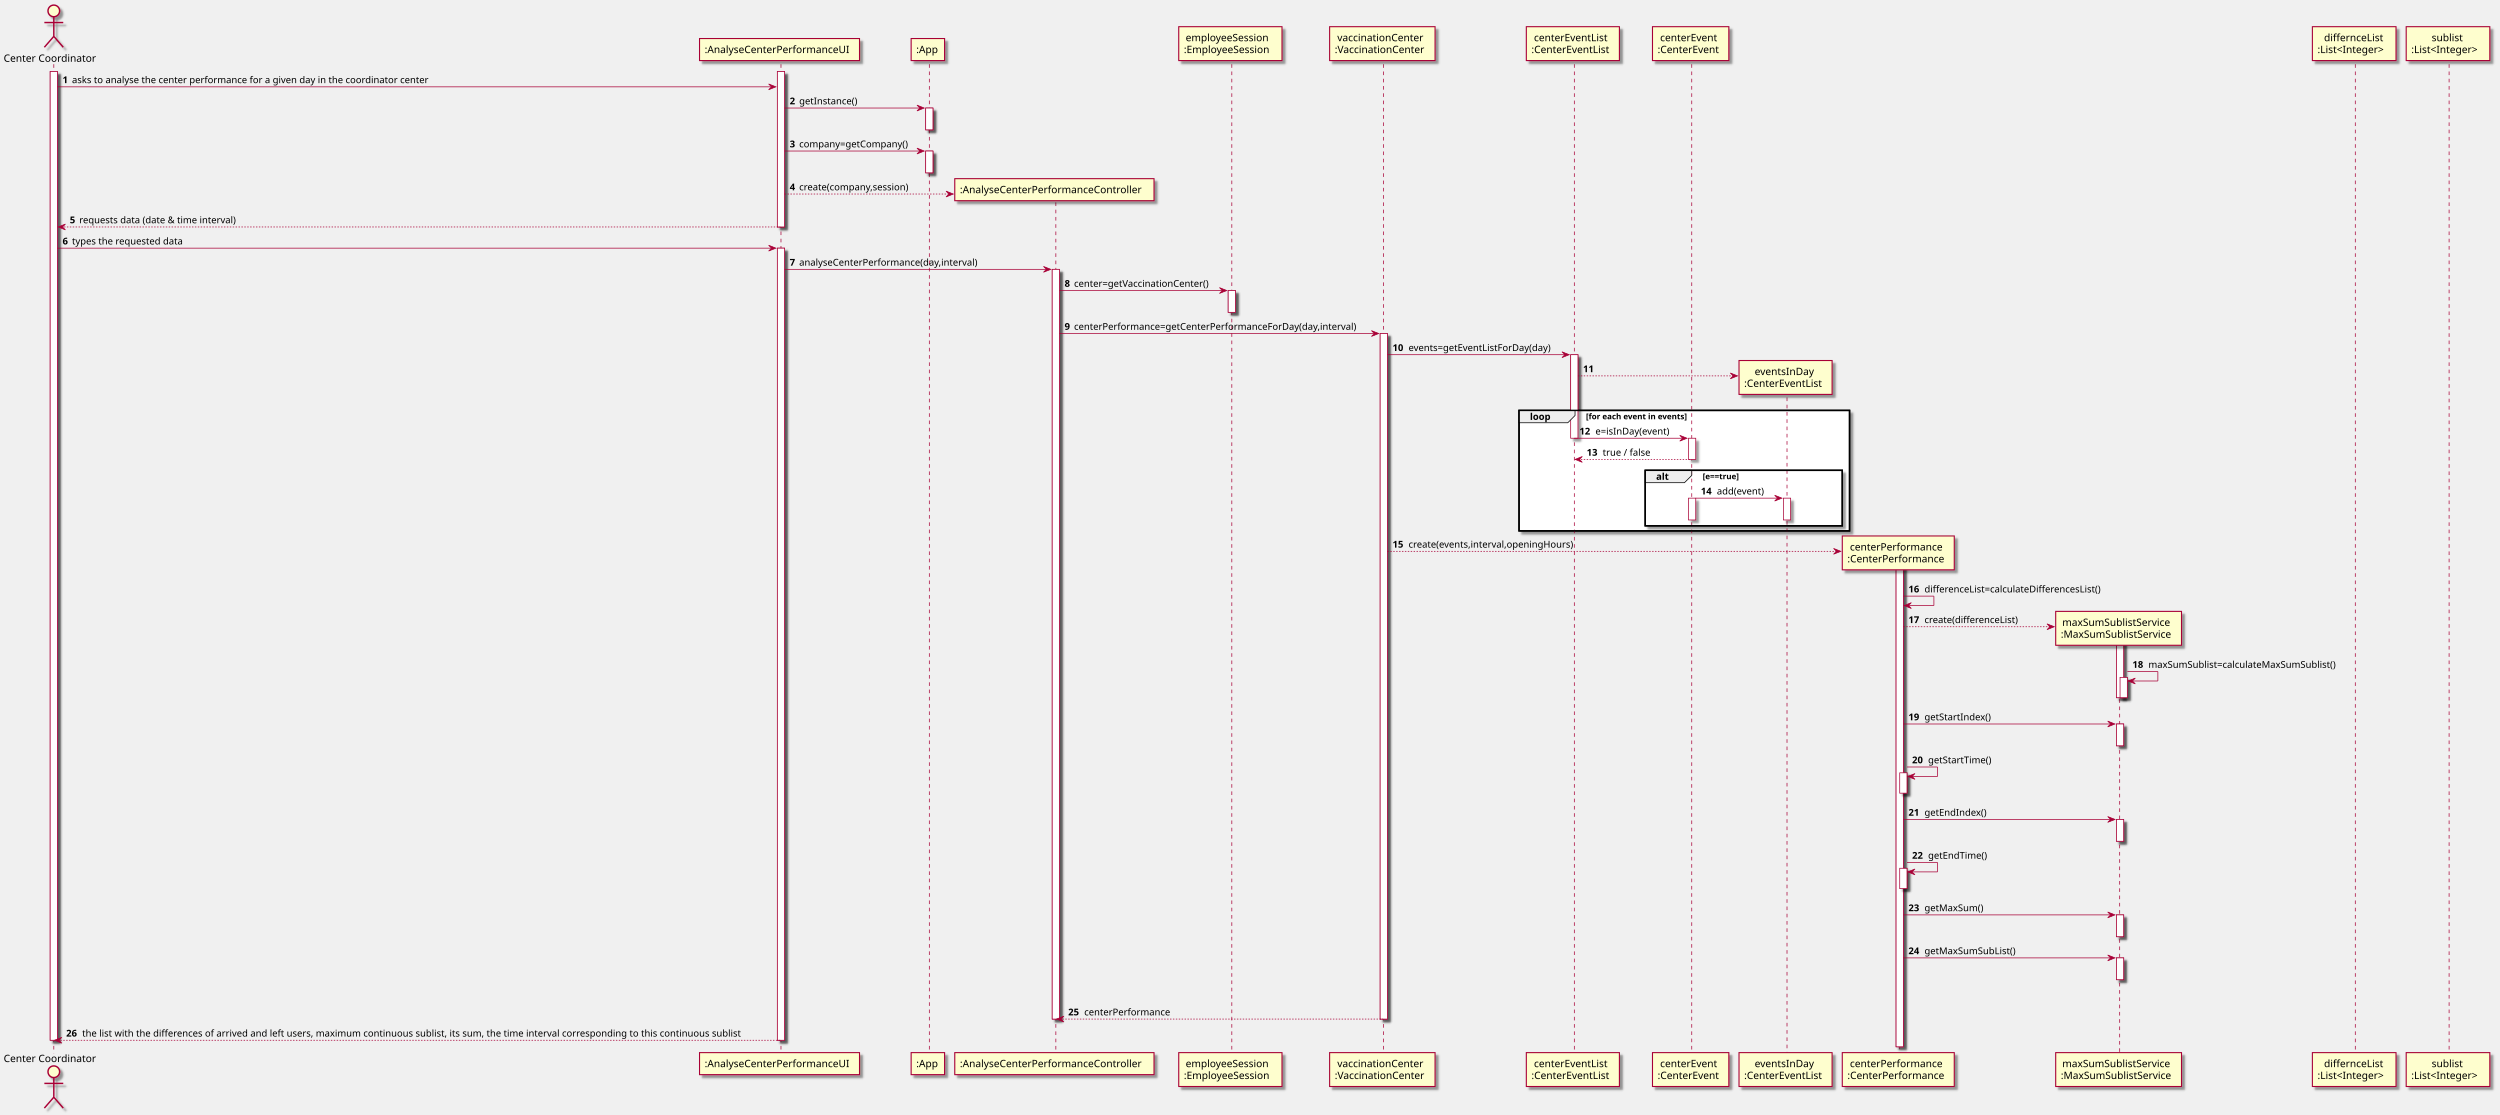
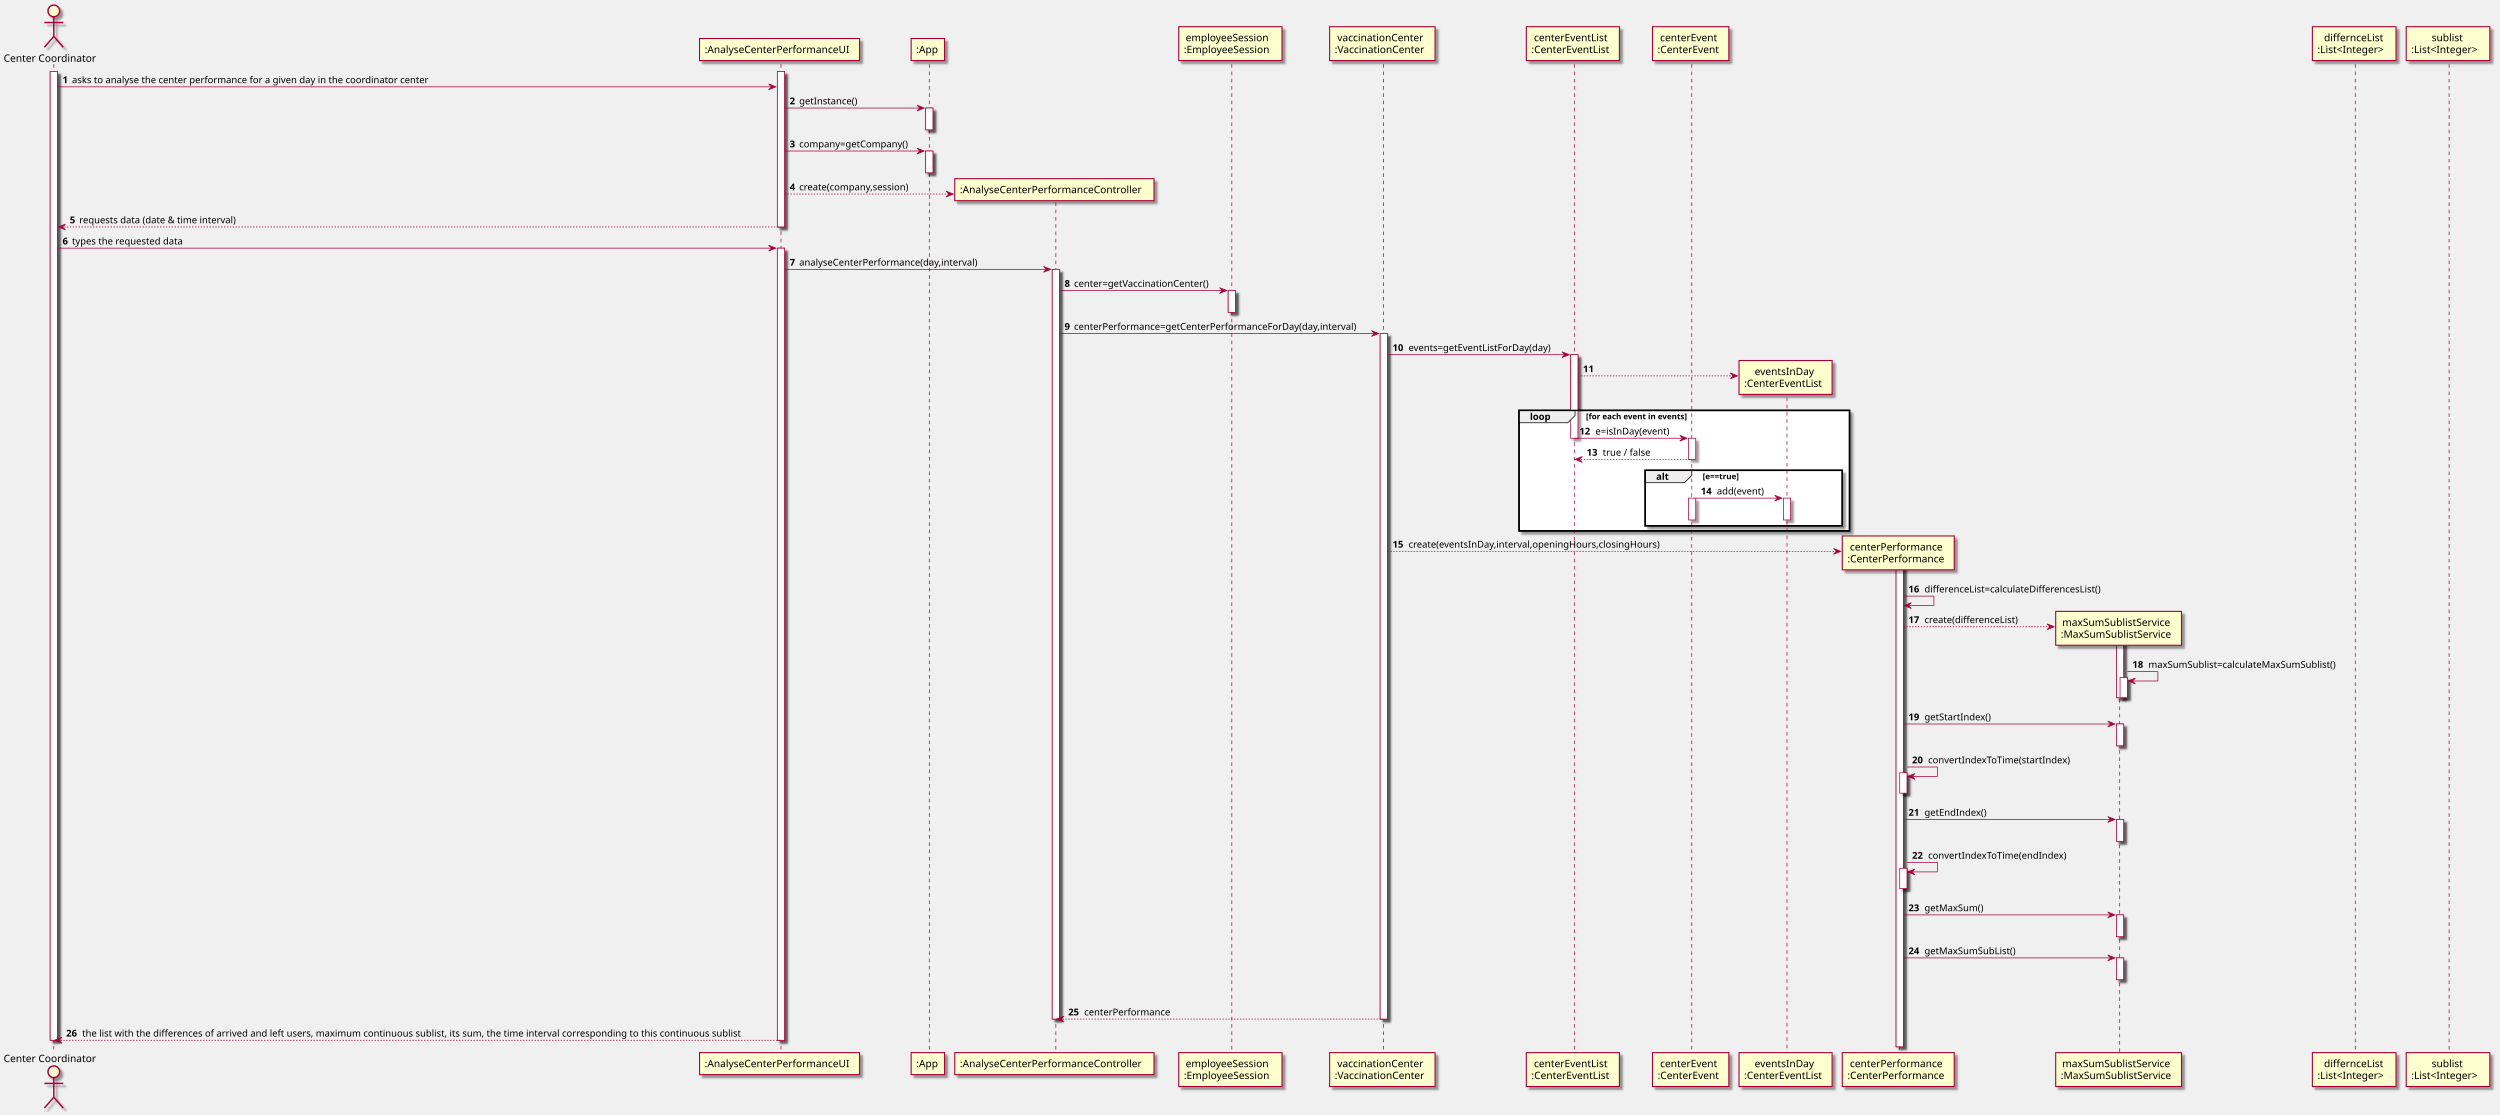
<svg xmlns="http://www.w3.org/2000/svg" contentScriptType="application/ecmascript" contentStyleType="text/css" height="1532px" preserveAspectRatio="none" style="width:3438px;height:1532px;background:#FFFFFF;" version="1.1" viewBox="0 0 3438 1532" width="3438px" zoomAndPan="magnify">
  <defs>
-     <filter height="300%" id="f118ynmwj93knp" width="300%" x="-1" y="-1">
+     <filter height="300%" id="ff1e4bktifs92" width="300%" x="-1" y="-1">
      <feGaussianBlur result="blurOut" stdDeviation="2.0" />
      <feColorMatrix in="blurOut" result="blurOut2" type="matrix" values="0 0 0 0 0 0 0 0 0 0 0 0 0 0 0 0 0 0 .4 0" />
      <feOffset dx="4.0" dy="4.0" in="blurOut2" result="blurOut3" />
      <feBlend in="SourceGraphic" in2="blurOut3" mode="normal" />
    </filter>
  </defs>
  <g>
-     <rect fill="#FFFFFF" filter="url(#f118ynmwj93knp)" height="1332.266" style="stroke:#A80036;stroke-width:1.0;" width="10" x="69" y="98.297" />
-     <rect fill="#FFFFFF" filter="url(#f118ynmwj93knp)" height="213.828" style="stroke:#A80036;stroke-width:1.0;" width="10" x="1069" y="98.297" />
-     <rect fill="#FFFFFF" filter="url(#f118ynmwj93knp)" height="1089.305" style="stroke:#A80036;stroke-width:1.0;" width="10" x="1069" y="341.258" />
-     <rect fill="#FFFFFF" filter="url(#f118ynmwj93knp)" height="30" style="stroke:#A80036;stroke-width:1.0;" width="10" x="1273" y="148.562" />
-     <rect fill="#FFFFFF" filter="url(#f118ynmwj93knp)" height="30" style="stroke:#A80036;stroke-width:1.0;" width="10" x="1273" y="207.695" />
-     <rect fill="#FFFFFF" filter="url(#f118ynmwj93knp)" height="1031.039" style="stroke:#A80036;stroke-width:1.0;" width="10" x="1447" y="370.391" />
-     <rect fill="#FFFFFF" filter="url(#f118ynmwj93knp)" height="30" style="stroke:#A80036;stroke-width:1.0;" width="10" x="1689" y="399.523" />
-     <rect fill="#FFFFFF" filter="url(#f118ynmwj93knp)" height="942.773" style="stroke:#A80036;stroke-width:1.0;" width="10" x="1898" y="458.656" />
-     <rect fill="#FFFFFF" filter="url(#f118ynmwj93knp)" height="114.859" style="stroke:#A80036;stroke-width:1.0;" width="10" x="2160" y="487.789" />
-     <rect fill="#FFFFFF" filter="url(#f118ynmwj93knp)" height="29.133" style="stroke:#A80036;stroke-width:1.0;" width="10" x="2322" y="602.648" />
-     <rect fill="#FFFFFF" filter="url(#f118ynmwj93knp)" height="30" style="stroke:#A80036;stroke-width:1.0;" width="10" x="2322" y="685.047" />
-     <rect fill="#FFFFFF" filter="url(#f118ynmwj93knp)" height="30" style="stroke:#A80036;stroke-width:1.0;" width="10" x="2452.5" y="685.047" />
-     <rect fill="#FFFFFF" filter="url(#f118ynmwj93knp)" height="671.383" style="stroke:#A80036;stroke-width:1.0;" width="10" x="2607.5" y="768.18" />
-     <rect fill="#FFFFFF" filter="url(#f118ynmwj93knp)" height="28" style="stroke:#A80036;stroke-width:1.0;" width="10" x="2612.5" y="1062.766" />
-     <rect fill="#FFFFFF" filter="url(#f118ynmwj93knp)" height="28" style="stroke:#A80036;stroke-width:1.0;" width="10" x="2612.5" y="1194.031" />
-     <rect fill="#FFFFFF" filter="url(#f118ynmwj93knp)" height="87.594" style="stroke:#A80036;stroke-width:1.0;" width="10" x="2910.5" y="871.906" />
-     <rect fill="#FFFFFF" filter="url(#f118ynmwj93knp)" height="28" style="stroke:#A80036;stroke-width:1.0;" width="10" x="2915.5" y="931.5" />
-     <rect fill="#FFFFFF" filter="url(#f118ynmwj93knp)" height="30" style="stroke:#A80036;stroke-width:1.0;" width="10" x="2910.5" y="995.633" />
-     <rect fill="#FFFFFF" filter="url(#f118ynmwj93knp)" height="30" style="stroke:#A80036;stroke-width:1.0;" width="10" x="2910.5" y="1126.898" />
-     <rect fill="#FFFFFF" filter="url(#f118ynmwj93knp)" height="30" style="stroke:#A80036;stroke-width:1.0;" width="10" x="2910.5" y="1258.164" />
-     <rect fill="#FFFFFF" filter="url(#f118ynmwj93knp)" height="30" style="stroke:#A80036;stroke-width:1.0;" width="10" x="2910.5" y="1317.297" />
-     <rect fill="#FFFFFF" filter="url(#f118ynmwj93knp)" height="165.664" style="stroke:#000000;stroke-width:2.0;" width="454.5" x="2089" y="564.383" />
-     <rect fill="#FFFFFF" filter="url(#f118ynmwj93knp)" height="76.266" style="stroke:#000000;stroke-width:2.0;" width="271" x="2262.5" y="646.781" />
+     <rect fill="#FFFFFF" filter="url(#ff1e4bktifs92)" height="1332.266" style="stroke:#A80036;stroke-width:1.0;" width="10" x="69" y="98.297" />
+     <rect fill="#FFFFFF" filter="url(#ff1e4bktifs92)" height="213.828" style="stroke:#A80036;stroke-width:1.0;" width="10" x="1069" y="98.297" />
+     <rect fill="#FFFFFF" filter="url(#ff1e4bktifs92)" height="1089.305" style="stroke:#A80036;stroke-width:1.0;" width="10" x="1069" y="341.258" />
+     <rect fill="#FFFFFF" filter="url(#ff1e4bktifs92)" height="30" style="stroke:#A80036;stroke-width:1.0;" width="10" x="1273" y="148.562" />
+     <rect fill="#FFFFFF" filter="url(#ff1e4bktifs92)" height="30" style="stroke:#A80036;stroke-width:1.0;" width="10" x="1273" y="207.695" />
+     <rect fill="#FFFFFF" filter="url(#ff1e4bktifs92)" height="1031.039" style="stroke:#A80036;stroke-width:1.0;" width="10" x="1447" y="370.391" />
+     <rect fill="#FFFFFF" filter="url(#ff1e4bktifs92)" height="30" style="stroke:#A80036;stroke-width:1.0;" width="10" x="1689" y="399.523" />
+     <rect fill="#FFFFFF" filter="url(#ff1e4bktifs92)" height="942.773" style="stroke:#A80036;stroke-width:1.0;" width="10" x="1898" y="458.656" />
+     <rect fill="#FFFFFF" filter="url(#ff1e4bktifs92)" height="114.859" style="stroke:#A80036;stroke-width:1.0;" width="10" x="2160" y="487.789" />
+     <rect fill="#FFFFFF" filter="url(#ff1e4bktifs92)" height="29.133" style="stroke:#A80036;stroke-width:1.0;" width="10" x="2322" y="602.648" />
+     <rect fill="#FFFFFF" filter="url(#ff1e4bktifs92)" height="30" style="stroke:#A80036;stroke-width:1.0;" width="10" x="2322" y="685.047" />
+     <rect fill="#FFFFFF" filter="url(#ff1e4bktifs92)" height="30" style="stroke:#A80036;stroke-width:1.0;" width="10" x="2452.5" y="685.047" />
+     <rect fill="#FFFFFF" filter="url(#ff1e4bktifs92)" height="671.383" style="stroke:#A80036;stroke-width:1.0;" width="10" x="2607.5" y="768.18" />
+     <rect fill="#FFFFFF" filter="url(#ff1e4bktifs92)" height="28" style="stroke:#A80036;stroke-width:1.0;" width="10" x="2612.5" y="1062.766" />
+     <rect fill="#FFFFFF" filter="url(#ff1e4bktifs92)" height="28" style="stroke:#A80036;stroke-width:1.0;" width="10" x="2612.5" y="1194.031" />
+     <rect fill="#FFFFFF" filter="url(#ff1e4bktifs92)" height="87.594" style="stroke:#A80036;stroke-width:1.0;" width="10" x="2910.5" y="871.906" />
+     <rect fill="#FFFFFF" filter="url(#ff1e4bktifs92)" height="28" style="stroke:#A80036;stroke-width:1.0;" width="10" x="2915.5" y="931.5" />
+     <rect fill="#FFFFFF" filter="url(#ff1e4bktifs92)" height="30" style="stroke:#A80036;stroke-width:1.0;" width="10" x="2910.5" y="995.633" />
+     <rect fill="#FFFFFF" filter="url(#ff1e4bktifs92)" height="30" style="stroke:#A80036;stroke-width:1.0;" width="10" x="2910.5" y="1126.898" />
+     <rect fill="#FFFFFF" filter="url(#ff1e4bktifs92)" height="30" style="stroke:#A80036;stroke-width:1.0;" width="10" x="2910.5" y="1258.164" />
+     <rect fill="#FFFFFF" filter="url(#ff1e4bktifs92)" height="30" style="stroke:#A80036;stroke-width:1.0;" width="10" x="2910.5" y="1317.297" />
+     <rect fill="#FFFFFF" filter="url(#ff1e4bktifs92)" height="165.664" style="stroke:#000000;stroke-width:2.0;" width="454.5" x="2089" y="564.383" />
+     <rect fill="#FFFFFF" filter="url(#ff1e4bktifs92)" height="76.266" style="stroke:#000000;stroke-width:2.0;" width="271" x="2262.5" y="646.781" />
    <line style="stroke:#A80036;stroke-width:1.0;stroke-dasharray:5.0,5.0;" x1="74" x2="74" y1="88.297" y2="1448.562" />
    <line style="stroke:#A80036;stroke-width:1.0;stroke-dasharray:5.0,5.0;" x1="1074" x2="1074" y1="88.297" y2="1448.562" />
    <line style="stroke:#A80036;stroke-width:1.0;stroke-dasharray:5.0,5.0;" x1="1278" x2="1278" y1="88.297" y2="1448.562" />
    <line style="stroke:#A80036;stroke-width:1.0;stroke-dasharray:5.0,5.0;" x1="1452" x2="1452" y1="278.344" y2="1448.562" />
    <line style="stroke:#A80036;stroke-width:1.0;stroke-dasharray:5.0,5.0;" x1="1694" x2="1694" y1="88.297" y2="1448.562" />
    <line style="stroke:#A80036;stroke-width:1.0;stroke-dasharray:5.0,5.0;" x1="1902.5" x2="1902.5" y1="88.297" y2="1448.562" />
    <line style="stroke:#A80036;stroke-width:1.0;stroke-dasharray:5.0,5.0;" x1="2165" x2="2165" y1="88.297" y2="1448.562" />
    <line style="stroke:#A80036;stroke-width:1.0;stroke-dasharray:5.0,5.0;" x1="2326.5" x2="2326.5" y1="88.297" y2="1448.562" />
    <line style="stroke:#A80036;stroke-width:1.0;stroke-dasharray:5.0,5.0;" x1="2457.5" x2="2457.5" y1="536.586" y2="1448.562" />
    <line style="stroke:#A80036;stroke-width:1.0;stroke-dasharray:5.0,5.0;" x1="2612.5" x2="2612.5" y1="777.844" y2="1448.562" />
    <line style="stroke:#A80036;stroke-width:1.0;stroke-dasharray:5.0,5.0;" x1="2915" x2="2915" y1="881.57" y2="1448.562" />
    <line style="stroke:#A80036;stroke-width:1.0;stroke-dasharray:5.0,5.0;" x1="3239" x2="3239" y1="88.297" y2="1448.562" />
    <line style="stroke:#A80036;stroke-width:1.0;stroke-dasharray:5.0,5.0;" x1="3368" x2="3368" y1="88.297" y2="1448.562" />
    <text fill="#000000" font-family="sans-serif" font-size="14" lengthAdjust="spacing" textLength="132" x="5" y="84.995">Center Coordinator</text>
-     <ellipse cx="74" cy="15" fill="#FEFECE" filter="url(#f118ynmwj93knp)" rx="8" ry="8" style="stroke:#A80036;stroke-width:2.0;" />
-     <path d="M74,23 L74,50 M61,31 L87,31 M74,50 L61,65 M74,50 L87,65 " fill="none" filter="url(#f118ynmwj93knp)" style="stroke:#A80036;stroke-width:2.0;" />
+     <ellipse cx="74" cy="15" fill="#FEFECE" filter="url(#ff1e4bktifs92)" rx="8" ry="8" style="stroke:#A80036;stroke-width:2.0;" />
+     <path d="M74,23 L74,50 M61,31 L87,31 M74,50 L61,65 M74,50 L87,65 " fill="none" filter="url(#ff1e4bktifs92)" style="stroke:#A80036;stroke-width:2.0;" />
    <text fill="#000000" font-family="sans-serif" font-size="14" lengthAdjust="spacing" textLength="132" x="5" y="1460.558">Center Coordinator</text>
-     <ellipse cx="74" cy="1473.859" fill="#FEFECE" filter="url(#f118ynmwj93knp)" rx="8" ry="8" style="stroke:#A80036;stroke-width:2.0;" />
-     <path d="M74,1481.859 L74,1508.859 M61,1489.859 L87,1489.859 M74,1508.859 L61,1523.859 M74,1508.859 L87,1523.859 " fill="none" filter="url(#f118ynmwj93knp)" style="stroke:#A80036;stroke-width:2.0;" />
-     <rect fill="#FEFECE" filter="url(#f118ynmwj93knp)" height="30.297" style="stroke:#A80036;stroke-width:1.5;" width="220" x="962" y="53" />
+     <ellipse cx="74" cy="1473.859" fill="#FEFECE" filter="url(#ff1e4bktifs92)" rx="8" ry="8" style="stroke:#A80036;stroke-width:2.0;" />
+     <path d="M74,1481.859 L74,1508.859 M61,1489.859 L87,1489.859 M74,1508.859 L61,1523.859 M74,1508.859 L87,1523.859 " fill="none" filter="url(#ff1e4bktifs92)" style="stroke:#A80036;stroke-width:2.0;" />
+     <rect fill="#FEFECE" filter="url(#ff1e4bktifs92)" height="30.297" style="stroke:#A80036;stroke-width:1.5;" width="220" x="962" y="53" />
    <text fill="#000000" font-family="sans-serif" font-size="14" lengthAdjust="spacing" textLength="206" x="969" y="72.995">:AnalyseCenterPerformanceUI</text>
-     <rect fill="#FEFECE" filter="url(#f118ynmwj93knp)" height="30.297" style="stroke:#A80036;stroke-width:1.5;" width="220" x="962" y="1447.562" />
+     <rect fill="#FEFECE" filter="url(#ff1e4bktifs92)" height="30.297" style="stroke:#A80036;stroke-width:1.5;" width="220" x="962" y="1447.562" />
    <text fill="#000000" font-family="sans-serif" font-size="14" lengthAdjust="spacing" textLength="206" x="969" y="1467.558">:AnalyseCenterPerformanceUI</text>
-     <rect fill="#FEFECE" filter="url(#f118ynmwj93knp)" height="30.297" style="stroke:#A80036;stroke-width:1.5;" width="46" x="1253" y="53" />
+     <rect fill="#FEFECE" filter="url(#ff1e4bktifs92)" height="30.297" style="stroke:#A80036;stroke-width:1.5;" width="46" x="1253" y="53" />
    <text fill="#000000" font-family="sans-serif" font-size="14" lengthAdjust="spacing" textLength="32" x="1260" y="72.995">:App</text>
-     <rect fill="#FEFECE" filter="url(#f118ynmwj93knp)" height="30.297" style="stroke:#A80036;stroke-width:1.5;" width="46" x="1253" y="1447.562" />
+     <rect fill="#FEFECE" filter="url(#ff1e4bktifs92)" height="30.297" style="stroke:#A80036;stroke-width:1.5;" width="46" x="1253" y="1447.562" />
    <text fill="#000000" font-family="sans-serif" font-size="14" lengthAdjust="spacing" textLength="32" x="1260" y="1467.558">:App</text>
-     <rect fill="#FEFECE" filter="url(#f118ynmwj93knp)" height="30.297" style="stroke:#A80036;stroke-width:1.5;" width="274" x="1313" y="1447.562" />
+     <rect fill="#FEFECE" filter="url(#ff1e4bktifs92)" height="30.297" style="stroke:#A80036;stroke-width:1.5;" width="274" x="1313" y="1447.562" />
    <text fill="#000000" font-family="sans-serif" font-size="14" lengthAdjust="spacing" textLength="260" x="1320" y="1467.558">:AnalyseCenterPerformanceController</text>
-     <rect fill="#FEFECE" filter="url(#f118ynmwj93knp)" height="46.594" style="stroke:#A80036;stroke-width:1.5;" width="142" x="1621" y="36.703" />
+     <rect fill="#FEFECE" filter="url(#ff1e4bktifs92)" height="46.594" style="stroke:#A80036;stroke-width:1.5;" width="142" x="1621" y="36.703" />
    <text fill="#000000" font-family="sans-serif" font-size="14" lengthAdjust="spacing" textLength="123" x="1630.5" y="56.698">employeeSession</text>
    <text fill="#000000" font-family="sans-serif" font-size="14" lengthAdjust="spacing" textLength="128" x="1628" y="72.995">:EmployeeSession</text>
-     <rect fill="#FEFECE" filter="url(#f118ynmwj93knp)" height="46.594" style="stroke:#A80036;stroke-width:1.5;" width="142" x="1621" y="1447.562" />
+     <rect fill="#FEFECE" filter="url(#ff1e4bktifs92)" height="46.594" style="stroke:#A80036;stroke-width:1.5;" width="142" x="1621" y="1447.562" />
    <text fill="#000000" font-family="sans-serif" font-size="14" lengthAdjust="spacing" textLength="123" x="1630.5" y="1467.558">employeeSession</text>
    <text fill="#000000" font-family="sans-serif" font-size="14" lengthAdjust="spacing" textLength="128" x="1628" y="1483.854">:EmployeeSession</text>
-     <rect fill="#FEFECE" filter="url(#f118ynmwj93knp)" height="46.594" style="stroke:#A80036;stroke-width:1.5;" width="145" x="1828.5" y="36.703" />
+     <rect fill="#FEFECE" filter="url(#ff1e4bktifs92)" height="46.594" style="stroke:#A80036;stroke-width:1.5;" width="145" x="1828.5" y="36.703" />
    <text fill="#000000" font-family="sans-serif" font-size="14" lengthAdjust="spacing" textLength="124" x="1839" y="56.698">vaccinationCenter</text>
    <text fill="#000000" font-family="sans-serif" font-size="14" lengthAdjust="spacing" textLength="131" x="1835.5" y="72.995">:VaccinationCenter</text>
-     <rect fill="#FEFECE" filter="url(#f118ynmwj93knp)" height="46.594" style="stroke:#A80036;stroke-width:1.5;" width="145" x="1828.5" y="1447.562" />
+     <rect fill="#FEFECE" filter="url(#ff1e4bktifs92)" height="46.594" style="stroke:#A80036;stroke-width:1.5;" width="145" x="1828.5" y="1447.562" />
    <text fill="#000000" font-family="sans-serif" font-size="14" lengthAdjust="spacing" textLength="124" x="1839" y="1467.558">vaccinationCenter</text>
    <text fill="#000000" font-family="sans-serif" font-size="14" lengthAdjust="spacing" textLength="131" x="1835.5" y="1483.854">:VaccinationCenter</text>
-     <rect fill="#FEFECE" filter="url(#f118ynmwj93knp)" height="46.594" style="stroke:#A80036;stroke-width:1.5;" width="128" x="2099" y="36.703" />
+     <rect fill="#FEFECE" filter="url(#ff1e4bktifs92)" height="46.594" style="stroke:#A80036;stroke-width:1.5;" width="128" x="2099" y="36.703" />
    <text fill="#000000" font-family="sans-serif" font-size="14" lengthAdjust="spacing" textLength="107" x="2109.5" y="56.698">centerEventList</text>
    <text fill="#000000" font-family="sans-serif" font-size="14" lengthAdjust="spacing" textLength="114" x="2106" y="72.995">:CenterEventList</text>
-     <rect fill="#FEFECE" filter="url(#f118ynmwj93knp)" height="46.594" style="stroke:#A80036;stroke-width:1.5;" width="128" x="2099" y="1447.562" />
+     <rect fill="#FEFECE" filter="url(#ff1e4bktifs92)" height="46.594" style="stroke:#A80036;stroke-width:1.5;" width="128" x="2099" y="1447.562" />
    <text fill="#000000" font-family="sans-serif" font-size="14" lengthAdjust="spacing" textLength="107" x="2109.5" y="1467.558">centerEventList</text>
    <text fill="#000000" font-family="sans-serif" font-size="14" lengthAdjust="spacing" textLength="114" x="2106" y="1483.854">:CenterEventList</text>
-     <rect fill="#FEFECE" filter="url(#f118ynmwj93knp)" height="46.594" style="stroke:#A80036;stroke-width:1.5;" width="105" x="2272.5" y="36.703" />
+     <rect fill="#FEFECE" filter="url(#ff1e4bktifs92)" height="46.594" style="stroke:#A80036;stroke-width:1.5;" width="105" x="2272.5" y="36.703" />
    <text fill="#000000" font-family="sans-serif" font-size="14" lengthAdjust="spacing" textLength="84" x="2283" y="56.698">centerEvent</text>
    <text fill="#000000" font-family="sans-serif" font-size="14" lengthAdjust="spacing" textLength="91" x="2279.5" y="72.995">:CenterEvent</text>
-     <rect fill="#FEFECE" filter="url(#f118ynmwj93knp)" height="46.594" style="stroke:#A80036;stroke-width:1.5;" width="105" x="2272.5" y="1447.562" />
+     <rect fill="#FEFECE" filter="url(#ff1e4bktifs92)" height="46.594" style="stroke:#A80036;stroke-width:1.5;" width="105" x="2272.5" y="1447.562" />
    <text fill="#000000" font-family="sans-serif" font-size="14" lengthAdjust="spacing" textLength="84" x="2283" y="1467.558">centerEvent</text>
    <text fill="#000000" font-family="sans-serif" font-size="14" lengthAdjust="spacing" textLength="91" x="2279.5" y="1483.854">:CenterEvent</text>
-     <rect fill="#FEFECE" filter="url(#f118ynmwj93knp)" height="46.594" style="stroke:#A80036;stroke-width:1.5;" width="128" x="2391.5" y="1447.562" />
+     <rect fill="#FEFECE" filter="url(#ff1e4bktifs92)" height="46.594" style="stroke:#A80036;stroke-width:1.5;" width="128" x="2391.5" y="1447.562" />
    <text fill="#000000" font-family="sans-serif" font-size="14" lengthAdjust="spacing" textLength="85" x="2413" y="1467.558">eventsInDay</text>
    <text fill="#000000" font-family="sans-serif" font-size="14" lengthAdjust="spacing" textLength="114" x="2398.5" y="1483.854">:CenterEventList</text>
-     <rect fill="#FEFECE" filter="url(#f118ynmwj93knp)" height="46.594" style="stroke:#A80036;stroke-width:1.5;" width="154" x="2533.5" y="1447.562" />
+     <rect fill="#FEFECE" filter="url(#ff1e4bktifs92)" height="46.594" style="stroke:#A80036;stroke-width:1.5;" width="154" x="2533.5" y="1447.562" />
    <text fill="#000000" font-family="sans-serif" font-size="14" lengthAdjust="spacing" textLength="133" x="2544" y="1467.558">centerPerformance</text>
    <text fill="#000000" font-family="sans-serif" font-size="14" lengthAdjust="spacing" textLength="140" x="2540.5" y="1483.854">:CenterPerformance</text>
-     <rect fill="#FEFECE" filter="url(#f118ynmwj93knp)" height="46.594" style="stroke:#A80036;stroke-width:1.5;" width="173" x="2827" y="1447.562" />
+     <rect fill="#FEFECE" filter="url(#ff1e4bktifs92)" height="46.594" style="stroke:#A80036;stroke-width:1.5;" width="173" x="2827" y="1447.562" />
    <text fill="#000000" font-family="sans-serif" font-size="14" lengthAdjust="spacing" textLength="155" x="2836" y="1467.558">maxSumSublistService</text>
    <text fill="#000000" font-family="sans-serif" font-size="14" lengthAdjust="spacing" textLength="159" x="2834" y="1483.854">:MaxSumSublistService</text>
-     <rect fill="#FEFECE" filter="url(#f118ynmwj93knp)" height="46.594" style="stroke:#A80036;stroke-width:1.5;" width="115" x="3180" y="36.703" />
+     <rect fill="#FEFECE" filter="url(#ff1e4bktifs92)" height="46.594" style="stroke:#A80036;stroke-width:1.5;" width="115" x="3180" y="36.703" />
    <text fill="#000000" font-family="sans-serif" font-size="14" lengthAdjust="spacing" textLength="83" x="3196" y="56.698">differnceList</text>
    <text fill="#000000" font-family="sans-serif" font-size="14" lengthAdjust="spacing" textLength="101" x="3187" y="72.995">:List&lt;Integer&gt;</text>
-     <rect fill="#FEFECE" filter="url(#f118ynmwj93knp)" height="46.594" style="stroke:#A80036;stroke-width:1.5;" width="115" x="3180" y="1447.562" />
+     <rect fill="#FEFECE" filter="url(#ff1e4bktifs92)" height="46.594" style="stroke:#A80036;stroke-width:1.5;" width="115" x="3180" y="1447.562" />
    <text fill="#000000" font-family="sans-serif" font-size="14" lengthAdjust="spacing" textLength="83" x="3196" y="1467.558">differnceList</text>
    <text fill="#000000" font-family="sans-serif" font-size="14" lengthAdjust="spacing" textLength="101" x="3187" y="1483.854">:List&lt;Integer&gt;</text>
-     <rect fill="#FEFECE" filter="url(#f118ynmwj93knp)" height="46.594" style="stroke:#A80036;stroke-width:1.5;" width="115" x="3309" y="36.703" />
+     <rect fill="#FEFECE" filter="url(#ff1e4bktifs92)" height="46.594" style="stroke:#A80036;stroke-width:1.5;" width="115" x="3309" y="36.703" />
    <text fill="#000000" font-family="sans-serif" font-size="14" lengthAdjust="spacing" textLength="45" x="3344" y="56.698">sublist</text>
    <text fill="#000000" font-family="sans-serif" font-size="14" lengthAdjust="spacing" textLength="101" x="3316" y="72.995">:List&lt;Integer&gt;</text>
-     <rect fill="#FEFECE" filter="url(#f118ynmwj93knp)" height="46.594" style="stroke:#A80036;stroke-width:1.5;" width="115" x="3309" y="1447.562" />
+     <rect fill="#FEFECE" filter="url(#ff1e4bktifs92)" height="46.594" style="stroke:#A80036;stroke-width:1.5;" width="115" x="3309" y="1447.562" />
    <text fill="#000000" font-family="sans-serif" font-size="14" lengthAdjust="spacing" textLength="45" x="3344" y="1467.558">sublist</text>
    <text fill="#000000" font-family="sans-serif" font-size="14" lengthAdjust="spacing" textLength="101" x="3316" y="1483.854">:List&lt;Integer&gt;</text>
-     <rect fill="#FFFFFF" filter="url(#f118ynmwj93knp)" height="1332.266" style="stroke:#A80036;stroke-width:1.0;" width="10" x="69" y="98.297" />
-     <rect fill="#FFFFFF" filter="url(#f118ynmwj93knp)" height="213.828" style="stroke:#A80036;stroke-width:1.0;" width="10" x="1069" y="98.297" />
-     <rect fill="#FFFFFF" filter="url(#f118ynmwj93knp)" height="1089.305" style="stroke:#A80036;stroke-width:1.0;" width="10" x="1069" y="341.258" />
-     <rect fill="#FFFFFF" filter="url(#f118ynmwj93knp)" height="30" style="stroke:#A80036;stroke-width:1.0;" width="10" x="1273" y="148.562" />
-     <rect fill="#FFFFFF" filter="url(#f118ynmwj93knp)" height="30" style="stroke:#A80036;stroke-width:1.0;" width="10" x="1273" y="207.695" />
-     <rect fill="#FFFFFF" filter="url(#f118ynmwj93knp)" height="1031.039" style="stroke:#A80036;stroke-width:1.0;" width="10" x="1447" y="370.391" />
-     <rect fill="#FFFFFF" filter="url(#f118ynmwj93knp)" height="30" style="stroke:#A80036;stroke-width:1.0;" width="10" x="1689" y="399.523" />
-     <rect fill="#FFFFFF" filter="url(#f118ynmwj93knp)" height="942.773" style="stroke:#A80036;stroke-width:1.0;" width="10" x="1898" y="458.656" />
-     <rect fill="#FFFFFF" filter="url(#f118ynmwj93knp)" height="114.859" style="stroke:#A80036;stroke-width:1.0;" width="10" x="2160" y="487.789" />
-     <rect fill="#FFFFFF" filter="url(#f118ynmwj93knp)" height="29.133" style="stroke:#A80036;stroke-width:1.0;" width="10" x="2322" y="602.648" />
-     <rect fill="#FFFFFF" filter="url(#f118ynmwj93knp)" height="30" style="stroke:#A80036;stroke-width:1.0;" width="10" x="2322" y="685.047" />
-     <rect fill="#FFFFFF" filter="url(#f118ynmwj93knp)" height="30" style="stroke:#A80036;stroke-width:1.0;" width="10" x="2452.5" y="685.047" />
-     <rect fill="#FFFFFF" filter="url(#f118ynmwj93knp)" height="671.383" style="stroke:#A80036;stroke-width:1.0;" width="10" x="2607.5" y="768.18" />
-     <rect fill="#FFFFFF" filter="url(#f118ynmwj93knp)" height="28" style="stroke:#A80036;stroke-width:1.0;" width="10" x="2612.5" y="1062.766" />
-     <rect fill="#FFFFFF" filter="url(#f118ynmwj93knp)" height="28" style="stroke:#A80036;stroke-width:1.0;" width="10" x="2612.5" y="1194.031" />
-     <rect fill="#FFFFFF" filter="url(#f118ynmwj93knp)" height="87.594" style="stroke:#A80036;stroke-width:1.0;" width="10" x="2910.5" y="871.906" />
-     <rect fill="#FFFFFF" filter="url(#f118ynmwj93knp)" height="28" style="stroke:#A80036;stroke-width:1.0;" width="10" x="2915.5" y="931.5" />
-     <rect fill="#FFFFFF" filter="url(#f118ynmwj93knp)" height="30" style="stroke:#A80036;stroke-width:1.0;" width="10" x="2910.5" y="995.633" />
-     <rect fill="#FFFFFF" filter="url(#f118ynmwj93knp)" height="30" style="stroke:#A80036;stroke-width:1.0;" width="10" x="2910.5" y="1126.898" />
-     <rect fill="#FFFFFF" filter="url(#f118ynmwj93knp)" height="30" style="stroke:#A80036;stroke-width:1.0;" width="10" x="2910.5" y="1258.164" />
-     <rect fill="#FFFFFF" filter="url(#f118ynmwj93knp)" height="30" style="stroke:#A80036;stroke-width:1.0;" width="10" x="2910.5" y="1317.297" />
+     <rect fill="#FFFFFF" filter="url(#ff1e4bktifs92)" height="1332.266" style="stroke:#A80036;stroke-width:1.0;" width="10" x="69" y="98.297" />
+     <rect fill="#FFFFFF" filter="url(#ff1e4bktifs92)" height="213.828" style="stroke:#A80036;stroke-width:1.0;" width="10" x="1069" y="98.297" />
+     <rect fill="#FFFFFF" filter="url(#ff1e4bktifs92)" height="1089.305" style="stroke:#A80036;stroke-width:1.0;" width="10" x="1069" y="341.258" />
+     <rect fill="#FFFFFF" filter="url(#ff1e4bktifs92)" height="30" style="stroke:#A80036;stroke-width:1.0;" width="10" x="1273" y="148.562" />
+     <rect fill="#FFFFFF" filter="url(#ff1e4bktifs92)" height="30" style="stroke:#A80036;stroke-width:1.0;" width="10" x="1273" y="207.695" />
+     <rect fill="#FFFFFF" filter="url(#ff1e4bktifs92)" height="1031.039" style="stroke:#A80036;stroke-width:1.0;" width="10" x="1447" y="370.391" />
+     <rect fill="#FFFFFF" filter="url(#ff1e4bktifs92)" height="30" style="stroke:#A80036;stroke-width:1.0;" width="10" x="1689" y="399.523" />
+     <rect fill="#FFFFFF" filter="url(#ff1e4bktifs92)" height="942.773" style="stroke:#A80036;stroke-width:1.0;" width="10" x="1898" y="458.656" />
+     <rect fill="#FFFFFF" filter="url(#ff1e4bktifs92)" height="114.859" style="stroke:#A80036;stroke-width:1.0;" width="10" x="2160" y="487.789" />
+     <rect fill="#FFFFFF" filter="url(#ff1e4bktifs92)" height="29.133" style="stroke:#A80036;stroke-width:1.0;" width="10" x="2322" y="602.648" />
+     <rect fill="#FFFFFF" filter="url(#ff1e4bktifs92)" height="30" style="stroke:#A80036;stroke-width:1.0;" width="10" x="2322" y="685.047" />
+     <rect fill="#FFFFFF" filter="url(#ff1e4bktifs92)" height="30" style="stroke:#A80036;stroke-width:1.0;" width="10" x="2452.5" y="685.047" />
+     <rect fill="#FFFFFF" filter="url(#ff1e4bktifs92)" height="671.383" style="stroke:#A80036;stroke-width:1.0;" width="10" x="2607.5" y="768.18" />
+     <rect fill="#FFFFFF" filter="url(#ff1e4bktifs92)" height="28" style="stroke:#A80036;stroke-width:1.0;" width="10" x="2612.5" y="1062.766" />
+     <rect fill="#FFFFFF" filter="url(#ff1e4bktifs92)" height="28" style="stroke:#A80036;stroke-width:1.0;" width="10" x="2612.5" y="1194.031" />
+     <rect fill="#FFFFFF" filter="url(#ff1e4bktifs92)" height="87.594" style="stroke:#A80036;stroke-width:1.0;" width="10" x="2910.5" y="871.906" />
+     <rect fill="#FFFFFF" filter="url(#ff1e4bktifs92)" height="28" style="stroke:#A80036;stroke-width:1.0;" width="10" x="2915.5" y="931.5" />
+     <rect fill="#FFFFFF" filter="url(#ff1e4bktifs92)" height="30" style="stroke:#A80036;stroke-width:1.0;" width="10" x="2910.5" y="995.633" />
+     <rect fill="#FFFFFF" filter="url(#ff1e4bktifs92)" height="30" style="stroke:#A80036;stroke-width:1.0;" width="10" x="2910.5" y="1126.898" />
+     <rect fill="#FFFFFF" filter="url(#ff1e4bktifs92)" height="30" style="stroke:#A80036;stroke-width:1.0;" width="10" x="2910.5" y="1258.164" />
+     <rect fill="#FFFFFF" filter="url(#ff1e4bktifs92)" height="30" style="stroke:#A80036;stroke-width:1.0;" width="10" x="2910.5" y="1317.297" />
    <polygon fill="#A80036" points="1057,115.43,1067,119.43,1057,123.43,1061,119.43" style="stroke:#A80036;stroke-width:1.0;" />
    <line style="stroke:#A80036;stroke-width:1.0;" x1="79" x2="1063" y1="119.43" y2="119.43" />
    <text fill="#000000" font-family="sans-serif" font-size="13" font-weight="bold" lengthAdjust="spacing" textLength="9" x="86" y="114.364">1</text>
    <text fill="#000000" font-family="sans-serif" font-size="13" lengthAdjust="spacing" textLength="515" x="99" y="114.364">asks to analyse the center performance for a given day in the coordinator center</text>
    <polygon fill="#A80036" points="1261,144.562,1271,148.562,1261,152.562,1265,148.562" style="stroke:#A80036;stroke-width:1.0;" />
    <line style="stroke:#A80036;stroke-width:1.0;" x1="1079" x2="1267" y1="148.562" y2="148.562" />
    <text fill="#000000" font-family="sans-serif" font-size="13" font-weight="bold" lengthAdjust="spacing" textLength="9" x="1086" y="143.497">2</text>
    <text fill="#000000" font-family="sans-serif" font-size="13" lengthAdjust="spacing" textLength="85" x="1099" y="143.497">getInstance()</text>
    <polygon fill="#A80036" points="1261,203.695,1271,207.695,1261,211.695,1265,207.695" style="stroke:#A80036;stroke-width:1.0;" />
    <line style="stroke:#A80036;stroke-width:1.0;" x1="1079" x2="1267" y1="207.695" y2="207.695" />
    <text fill="#000000" font-family="sans-serif" font-size="13" font-weight="bold" lengthAdjust="spacing" textLength="9" x="1086" y="202.629">3</text>
    <text fill="#000000" font-family="sans-serif" font-size="13" lengthAdjust="spacing" textLength="162" x="1099" y="202.629">company=getCompany()</text>
    <polygon fill="#A80036" points="1301,262.828,1311,266.828,1301,270.828,1305,266.828" style="stroke:#A80036;stroke-width:1.0;" />
    <line style="stroke:#A80036;stroke-width:1.0;stroke-dasharray:2.0,2.0;" x1="1079" x2="1307" y1="266.828" y2="266.828" />
    <text fill="#000000" font-family="sans-serif" font-size="13" font-weight="bold" lengthAdjust="spacing" textLength="9" x="1086" y="261.762">4</text>
    <text fill="#000000" font-family="sans-serif" font-size="13" lengthAdjust="spacing" textLength="162" x="1099" y="261.762">create(company,session)</text>
-     <rect fill="#FEFECE" filter="url(#f118ynmwj93knp)" height="30.297" style="stroke:#A80036;stroke-width:1.5;" width="274" x="1313" y="245.695" />
+     <rect fill="#FEFECE" filter="url(#ff1e4bktifs92)" height="30.297" style="stroke:#A80036;stroke-width:1.5;" width="274" x="1313" y="245.695" />
    <text fill="#000000" font-family="sans-serif" font-size="14" lengthAdjust="spacing" textLength="260" x="1320" y="265.69">:AnalyseCenterPerformanceController</text>
    <polygon fill="#A80036" points="90,308.125,80,312.125,90,316.125,86,312.125" style="stroke:#A80036;stroke-width:1.0;" />
    <line style="stroke:#A80036;stroke-width:1.0;stroke-dasharray:2.0,2.0;" x1="84" x2="1073" y1="312.125" y2="312.125" />
    <text fill="#000000" font-family="sans-serif" font-size="13" font-weight="bold" lengthAdjust="spacing" textLength="9" x="96" y="307.059">5</text>
    <text fill="#000000" font-family="sans-serif" font-size="13" lengthAdjust="spacing" textLength="231" x="109" y="307.059">requests data (date &amp; time interval)</text>
    <polygon fill="#A80036" points="1057,337.258,1067,341.258,1057,345.258,1061,341.258" style="stroke:#A80036;stroke-width:1.0;" />
    <line style="stroke:#A80036;stroke-width:1.0;" x1="79" x2="1063" y1="341.258" y2="341.258" />
    <text fill="#000000" font-family="sans-serif" font-size="13" font-weight="bold" lengthAdjust="spacing" textLength="9" x="86" y="336.192">6</text>
    <text fill="#000000" font-family="sans-serif" font-size="13" lengthAdjust="spacing" textLength="162" x="99" y="336.192">types the requested data</text>
    <polygon fill="#A80036" points="1435,366.391,1445,370.391,1435,374.391,1439,370.391" style="stroke:#A80036;stroke-width:1.0;" />
    <line style="stroke:#A80036;stroke-width:1.0;" x1="1079" x2="1441" y1="370.391" y2="370.391" />
    <text fill="#000000" font-family="sans-serif" font-size="13" font-weight="bold" lengthAdjust="spacing" textLength="9" x="1086" y="365.325">7</text>
    <text fill="#000000" font-family="sans-serif" font-size="13" lengthAdjust="spacing" textLength="258" x="1099" y="365.325">analyseCenterPerformance(day,interval)</text>
    <polygon fill="#A80036" points="1677,395.523,1687,399.523,1677,403.523,1681,399.523" style="stroke:#A80036;stroke-width:1.0;" />
    <line style="stroke:#A80036;stroke-width:1.0;" x1="1457" x2="1683" y1="399.523" y2="399.523" />
    <text fill="#000000" font-family="sans-serif" font-size="13" font-weight="bold" lengthAdjust="spacing" textLength="9" x="1464" y="394.457">8</text>
    <text fill="#000000" font-family="sans-serif" font-size="13" lengthAdjust="spacing" textLength="200" x="1477" y="394.457">center=getVaccinationCenter()</text>
    <polygon fill="#A80036" points="1886,454.656,1896,458.656,1886,462.656,1890,458.656" style="stroke:#A80036;stroke-width:1.0;" />
    <line style="stroke:#A80036;stroke-width:1.0;" x1="1457" x2="1892" y1="458.656" y2="458.656" />
    <text fill="#000000" font-family="sans-serif" font-size="13" font-weight="bold" lengthAdjust="spacing" textLength="9" x="1464" y="453.59">9</text>
    <text fill="#000000" font-family="sans-serif" font-size="13" lengthAdjust="spacing" textLength="409" x="1477" y="453.59">centerPerformance=getCenterPerformanceForDay(day,interval)</text>
    <polygon fill="#A80036" points="2148,483.789,2158,487.789,2148,491.789,2152,487.789" style="stroke:#A80036;stroke-width:1.0;" />
    <line style="stroke:#A80036;stroke-width:1.0;" x1="1908" x2="2154" y1="487.789" y2="487.789" />
    <text fill="#000000" font-family="sans-serif" font-size="13" font-weight="bold" lengthAdjust="spacing" textLength="18" x="1915" y="482.723">10</text>
    <text fill="#000000" font-family="sans-serif" font-size="13" lengthAdjust="spacing" textLength="211" x="1937" y="482.723">events=getEventListForDay(day)</text>
    <polygon fill="#A80036" points="2379.5,512.922,2389.5,516.922,2379.5,520.922,2383.5,516.922" style="stroke:#A80036;stroke-width:1.0;" />
    <line style="stroke:#A80036;stroke-width:1.0;stroke-dasharray:2.0,2.0;" x1="2170" x2="2385.5" y1="516.922" y2="516.922" />
    <text fill="#000000" font-family="sans-serif" font-size="13" font-weight="bold" lengthAdjust="spacing" textLength="18" x="2177" y="511.856">11</text>
    <text fill="#000000" font-family="sans-serif" font-size="13" lengthAdjust="spacing" textLength="0" x="2203" y="511.856" />
-     <rect fill="#FEFECE" filter="url(#f118ynmwj93knp)" height="46.594" style="stroke:#A80036;stroke-width:1.5;" width="128" x="2391.5" y="495.789" />
+     <rect fill="#FEFECE" filter="url(#ff1e4bktifs92)" height="46.594" style="stroke:#A80036;stroke-width:1.5;" width="128" x="2391.5" y="495.789" />
    <text fill="#000000" font-family="sans-serif" font-size="14" lengthAdjust="spacing" textLength="85" x="2413" y="515.784">eventsInDay</text>
    <text fill="#000000" font-family="sans-serif" font-size="14" lengthAdjust="spacing" textLength="114" x="2398.5" y="532.081">:CenterEventList</text>
    <path d="M2089,564.383 L2166,564.383 L2166,571.383 L2156,581.383 L2089,581.383 L2089,564.383 " fill="#EEEEEE" style="stroke:#000000;stroke-width:1.0;" />
    <rect fill="none" height="165.664" style="stroke:#000000;stroke-width:2.0;" width="454.5" x="2089" y="564.383" />
    <text fill="#000000" font-family="sans-serif" font-size="13" font-weight="bold" lengthAdjust="spacing" textLength="32" x="2104" y="577.45">loop</text>
    <text fill="#000000" font-family="sans-serif" font-size="11" font-weight="bold" lengthAdjust="spacing" textLength="166" x="2181" y="576.593">[for each event in events]</text>
    <polygon fill="#A80036" points="2310,598.648,2320,602.648,2310,606.648,2314,602.648" style="stroke:#A80036;stroke-width:1.0;" />
    <line style="stroke:#A80036;stroke-width:1.0;" x1="2165" x2="2316" y1="602.648" y2="602.648" />
    <text fill="#000000" font-family="sans-serif" font-size="13" font-weight="bold" lengthAdjust="spacing" textLength="18" x="2172" y="597.582">12</text>
    <text fill="#000000" font-family="sans-serif" font-size="13" lengthAdjust="spacing" textLength="111" x="2194" y="597.582">e=isInDay(event)</text>
    <polygon fill="#A80036" points="2176,627.781,2166,631.781,2176,635.781,2172,631.781" style="stroke:#A80036;stroke-width:1.0;" />
    <line style="stroke:#A80036;stroke-width:1.0;stroke-dasharray:2.0,2.0;" x1="2170" x2="2326" y1="631.781" y2="631.781" />
    <text fill="#000000" font-family="sans-serif" font-size="13" font-weight="bold" lengthAdjust="spacing" textLength="18" x="2182" y="626.715">13</text>
    <text fill="#000000" font-family="sans-serif" font-size="13" lengthAdjust="spacing" textLength="68" x="2204" y="626.715">true / false</text>
    <path d="M2262.5,646.781 L2326.5,646.781 L2326.5,653.781 L2316.5,663.781 L2262.5,663.781 L2262.5,646.781 " fill="#EEEEEE" style="stroke:#000000;stroke-width:1.0;" />
    <rect fill="none" height="76.266" style="stroke:#000000;stroke-width:2.0;" width="271" x="2262.5" y="646.781" />
    <text fill="#000000" font-family="sans-serif" font-size="13" font-weight="bold" lengthAdjust="spacing" textLength="19" x="2277.5" y="659.848">alt</text>
    <text fill="#000000" font-family="sans-serif" font-size="11" font-weight="bold" lengthAdjust="spacing" textLength="62" x="2341.5" y="658.992">[e==true]</text>
    <polygon fill="#A80036" points="2440.5,681.047,2450.5,685.047,2440.5,689.047,2444.5,685.047" style="stroke:#A80036;stroke-width:1.0;" />
    <line style="stroke:#A80036;stroke-width:1.0;" x1="2332" x2="2446.5" y1="685.047" y2="685.047" />
    <text fill="#000000" font-family="sans-serif" font-size="13" font-weight="bold" lengthAdjust="spacing" textLength="18" x="2339" y="679.981">14</text>
    <text fill="#000000" font-family="sans-serif" font-size="13" lengthAdjust="spacing" textLength="70" x="2361" y="679.981">add(event)</text>
    <polygon fill="#A80036" points="2521.5,754.18,2531.5,758.18,2521.5,762.18,2525.5,758.18" style="stroke:#A80036;stroke-width:1.0;" />
    <line style="stroke:#A80036;stroke-width:1.0;stroke-dasharray:2.0,2.0;" x1="1908" x2="2527.5" y1="758.18" y2="758.18" />
    <text fill="#000000" font-family="sans-serif" font-size="13" font-weight="bold" lengthAdjust="spacing" textLength="18" x="1915" y="753.114">15</text>
-     <text fill="#000000" font-family="sans-serif" font-size="13" lengthAdjust="spacing" textLength="238" x="1937" y="753.114">create(events,interval,openingHours)</text>
-     <rect fill="#FEFECE" filter="url(#f118ynmwj93knp)" height="46.594" style="stroke:#A80036;stroke-width:1.5;" width="154" x="2533.5" y="737.047" />
+     <text fill="#000000" font-family="sans-serif" font-size="13" lengthAdjust="spacing" textLength="360" x="1937" y="753.114">create(eventsInDay,interval,openingHours,closingHours)</text>
+     <rect fill="#FEFECE" filter="url(#ff1e4bktifs92)" height="46.594" style="stroke:#A80036;stroke-width:1.5;" width="154" x="2533.5" y="737.047" />
    <text fill="#000000" font-family="sans-serif" font-size="14" lengthAdjust="spacing" textLength="133" x="2544" y="757.042">centerPerformance</text>
    <text fill="#000000" font-family="sans-serif" font-size="14" lengthAdjust="spacing" textLength="140" x="2540.5" y="773.339">:CenterPerformance</text>
    <line style="stroke:#A80036;stroke-width:1.0;" x1="2617.5" x2="2659.5" y1="819.773" y2="819.773" />
    <line style="stroke:#A80036;stroke-width:1.0;" x1="2659.5" x2="2659.5" y1="819.773" y2="832.773" />
    <line style="stroke:#A80036;stroke-width:1.0;" x1="2618.5" x2="2659.5" y1="832.773" y2="832.773" />
    <polygon fill="#A80036" points="2628.5,828.773,2618.5,832.773,2628.5,836.773,2624.5,832.773" style="stroke:#A80036;stroke-width:1.0;" />
    <text fill="#000000" font-family="sans-serif" font-size="13" font-weight="bold" lengthAdjust="spacing" textLength="18" x="2624.5" y="814.707">16</text>
    <text fill="#000000" font-family="sans-serif" font-size="13" lengthAdjust="spacing" textLength="257" x="2646.5" y="814.707">differenceList=calculateDifferencesList()</text>
    <polygon fill="#A80036" points="2815,857.906,2825,861.906,2815,865.906,2819,861.906" style="stroke:#A80036;stroke-width:1.0;" />
    <line style="stroke:#A80036;stroke-width:1.0;stroke-dasharray:2.0,2.0;" x1="2617.5" x2="2821" y1="861.906" y2="861.906" />
    <text fill="#000000" font-family="sans-serif" font-size="13" font-weight="bold" lengthAdjust="spacing" textLength="18" x="2624.5" y="856.84">17</text>
    <text fill="#000000" font-family="sans-serif" font-size="13" lengthAdjust="spacing" textLength="136" x="2646.5" y="856.84">create(differenceList)</text>
-     <rect fill="#FEFECE" filter="url(#f118ynmwj93knp)" height="46.594" style="stroke:#A80036;stroke-width:1.5;" width="173" x="2827" y="840.773" />
+     <rect fill="#FEFECE" filter="url(#ff1e4bktifs92)" height="46.594" style="stroke:#A80036;stroke-width:1.5;" width="173" x="2827" y="840.773" />
    <text fill="#000000" font-family="sans-serif" font-size="14" lengthAdjust="spacing" textLength="155" x="2836" y="860.769">maxSumSublistService</text>
    <text fill="#000000" font-family="sans-serif" font-size="14" lengthAdjust="spacing" textLength="159" x="2834" y="877.065">:MaxSumSublistService</text>
    <line style="stroke:#A80036;stroke-width:1.0;" x1="2925.5" x2="2967.5" y1="923.5" y2="923.5" />
    <line style="stroke:#A80036;stroke-width:1.0;" x1="2967.5" x2="2967.5" y1="923.5" y2="936.5" />
    <line style="stroke:#A80036;stroke-width:1.0;" x1="2926.5" x2="2967.5" y1="936.5" y2="936.5" />
    <polygon fill="#A80036" points="2936.5,932.5,2926.5,936.5,2936.5,940.5,2932.5,936.5" style="stroke:#A80036;stroke-width:1.0;" />
    <text fill="#000000" font-family="sans-serif" font-size="13" font-weight="bold" lengthAdjust="spacing" textLength="18" x="2932.5" y="918.434">18</text>
    <text fill="#000000" font-family="sans-serif" font-size="13" lengthAdjust="spacing" textLength="278" x="2954.5" y="918.434">maxSumSublist=calculateMaxSumSublist()</text>
    <polygon fill="#A80036" points="2898.5,991.633,2908.5,995.633,2898.5,999.633,2902.5,995.633" style="stroke:#A80036;stroke-width:1.0;" />
    <line style="stroke:#A80036;stroke-width:1.0;" x1="2617.5" x2="2904.5" y1="995.633" y2="995.633" />
    <text fill="#000000" font-family="sans-serif" font-size="13" font-weight="bold" lengthAdjust="spacing" textLength="18" x="2624.5" y="990.567">19</text>
    <text fill="#000000" font-family="sans-serif" font-size="13" lengthAdjust="spacing" textLength="97" x="2646.5" y="990.567">getStartIndex()</text>
    <line style="stroke:#A80036;stroke-width:1.0;" x1="2622.5" x2="2664.5" y1="1054.766" y2="1054.766" />
    <line style="stroke:#A80036;stroke-width:1.0;" x1="2664.5" x2="2664.5" y1="1054.766" y2="1067.766" />
    <line style="stroke:#A80036;stroke-width:1.0;" x1="2623.5" x2="2664.5" y1="1067.766" y2="1067.766" />
    <polygon fill="#A80036" points="2633.5,1063.766,2623.5,1067.766,2633.5,1071.766,2629.5,1067.766" style="stroke:#A80036;stroke-width:1.0;" />
    <text fill="#000000" font-family="sans-serif" font-size="13" font-weight="bold" lengthAdjust="spacing" textLength="18" x="2629.5" y="1049.7">20</text>
-     <text fill="#000000" font-family="sans-serif" font-size="13" lengthAdjust="spacing" textLength="94" x="2651.5" y="1049.7">getStartTime()</text>
+     <text fill="#000000" font-family="sans-serif" font-size="13" lengthAdjust="spacing" textLength="202" x="2651.5" y="1049.7">convertIndexToTime(startIndex)</text>
    <polygon fill="#A80036" points="2898.5,1122.898,2908.5,1126.898,2898.5,1130.898,2902.5,1126.898" style="stroke:#A80036;stroke-width:1.0;" />
    <line style="stroke:#A80036;stroke-width:1.0;" x1="2617.5" x2="2904.5" y1="1126.898" y2="1126.898" />
    <text fill="#000000" font-family="sans-serif" font-size="13" font-weight="bold" lengthAdjust="spacing" textLength="18" x="2624.5" y="1121.832">21</text>
    <text fill="#000000" font-family="sans-serif" font-size="13" lengthAdjust="spacing" textLength="89" x="2646.5" y="1121.832">getEndIndex()</text>
    <line style="stroke:#A80036;stroke-width:1.0;" x1="2622.5" x2="2664.5" y1="1186.031" y2="1186.031" />
    <line style="stroke:#A80036;stroke-width:1.0;" x1="2664.5" x2="2664.5" y1="1186.031" y2="1199.031" />
    <line style="stroke:#A80036;stroke-width:1.0;" x1="2623.5" x2="2664.5" y1="1199.031" y2="1199.031" />
    <polygon fill="#A80036" points="2633.5,1195.031,2623.5,1199.031,2633.5,1203.031,2629.5,1199.031" style="stroke:#A80036;stroke-width:1.0;" />
    <text fill="#000000" font-family="sans-serif" font-size="13" font-weight="bold" lengthAdjust="spacing" textLength="18" x="2629.5" y="1180.965">22</text>
-     <text fill="#000000" font-family="sans-serif" font-size="13" lengthAdjust="spacing" textLength="86" x="2651.5" y="1180.965">getEndTime()</text>
+     <text fill="#000000" font-family="sans-serif" font-size="13" lengthAdjust="spacing" textLength="196" x="2651.5" y="1180.965">convertIndexToTime(endIndex)</text>
    <polygon fill="#A80036" points="2898.5,1254.164,2908.5,1258.164,2898.5,1262.164,2902.5,1258.164" style="stroke:#A80036;stroke-width:1.0;" />
    <line style="stroke:#A80036;stroke-width:1.0;" x1="2617.5" x2="2904.5" y1="1258.164" y2="1258.164" />
    <text fill="#000000" font-family="sans-serif" font-size="13" font-weight="bold" lengthAdjust="spacing" textLength="18" x="2624.5" y="1253.098">23</text>
    <text fill="#000000" font-family="sans-serif" font-size="13" lengthAdjust="spacing" textLength="87" x="2646.5" y="1253.098">getMaxSum()</text>
    <polygon fill="#A80036" points="2898.5,1313.297,2908.5,1317.297,2898.5,1321.297,2902.5,1317.297" style="stroke:#A80036;stroke-width:1.0;" />
    <line style="stroke:#A80036;stroke-width:1.0;" x1="2617.5" x2="2904.5" y1="1317.297" y2="1317.297" />
    <text fill="#000000" font-family="sans-serif" font-size="13" font-weight="bold" lengthAdjust="spacing" textLength="18" x="2624.5" y="1312.231">24</text>
    <text fill="#000000" font-family="sans-serif" font-size="13" lengthAdjust="spacing" textLength="134" x="2646.5" y="1312.231">getMaxSumSubList()</text>
    <polygon fill="#A80036" points="1463,1397.43,1453,1401.43,1463,1405.43,1459,1401.43" style="stroke:#A80036;stroke-width:1.0;" />
    <line style="stroke:#A80036;stroke-width:1.0;stroke-dasharray:2.0,2.0;" x1="1457" x2="1902" y1="1401.43" y2="1401.43" />
    <text fill="#000000" font-family="sans-serif" font-size="13" font-weight="bold" lengthAdjust="spacing" textLength="18" x="1469" y="1396.364">25</text>
    <text fill="#000000" font-family="sans-serif" font-size="13" lengthAdjust="spacing" textLength="123" x="1491" y="1396.364">centerPerformance</text>
    <polygon fill="#A80036" points="85,1426.562,75,1430.562,85,1434.562,81,1430.562" style="stroke:#A80036;stroke-width:1.0;" />
    <line style="stroke:#A80036;stroke-width:1.0;stroke-dasharray:2.0,2.0;" x1="79" x2="1073" y1="1430.562" y2="1430.562" />
    <text fill="#000000" font-family="sans-serif" font-size="13" font-weight="bold" lengthAdjust="spacing" textLength="18" x="91" y="1425.497">26</text>
    <text fill="#000000" font-family="sans-serif" font-size="13" lengthAdjust="spacing" textLength="944" x="113" y="1425.497">the list with the differences of arrived and left users, maximum continuous sublist, its sum, the time interval corresponding to this continuous sublist</text>
  </g>
</svg>
